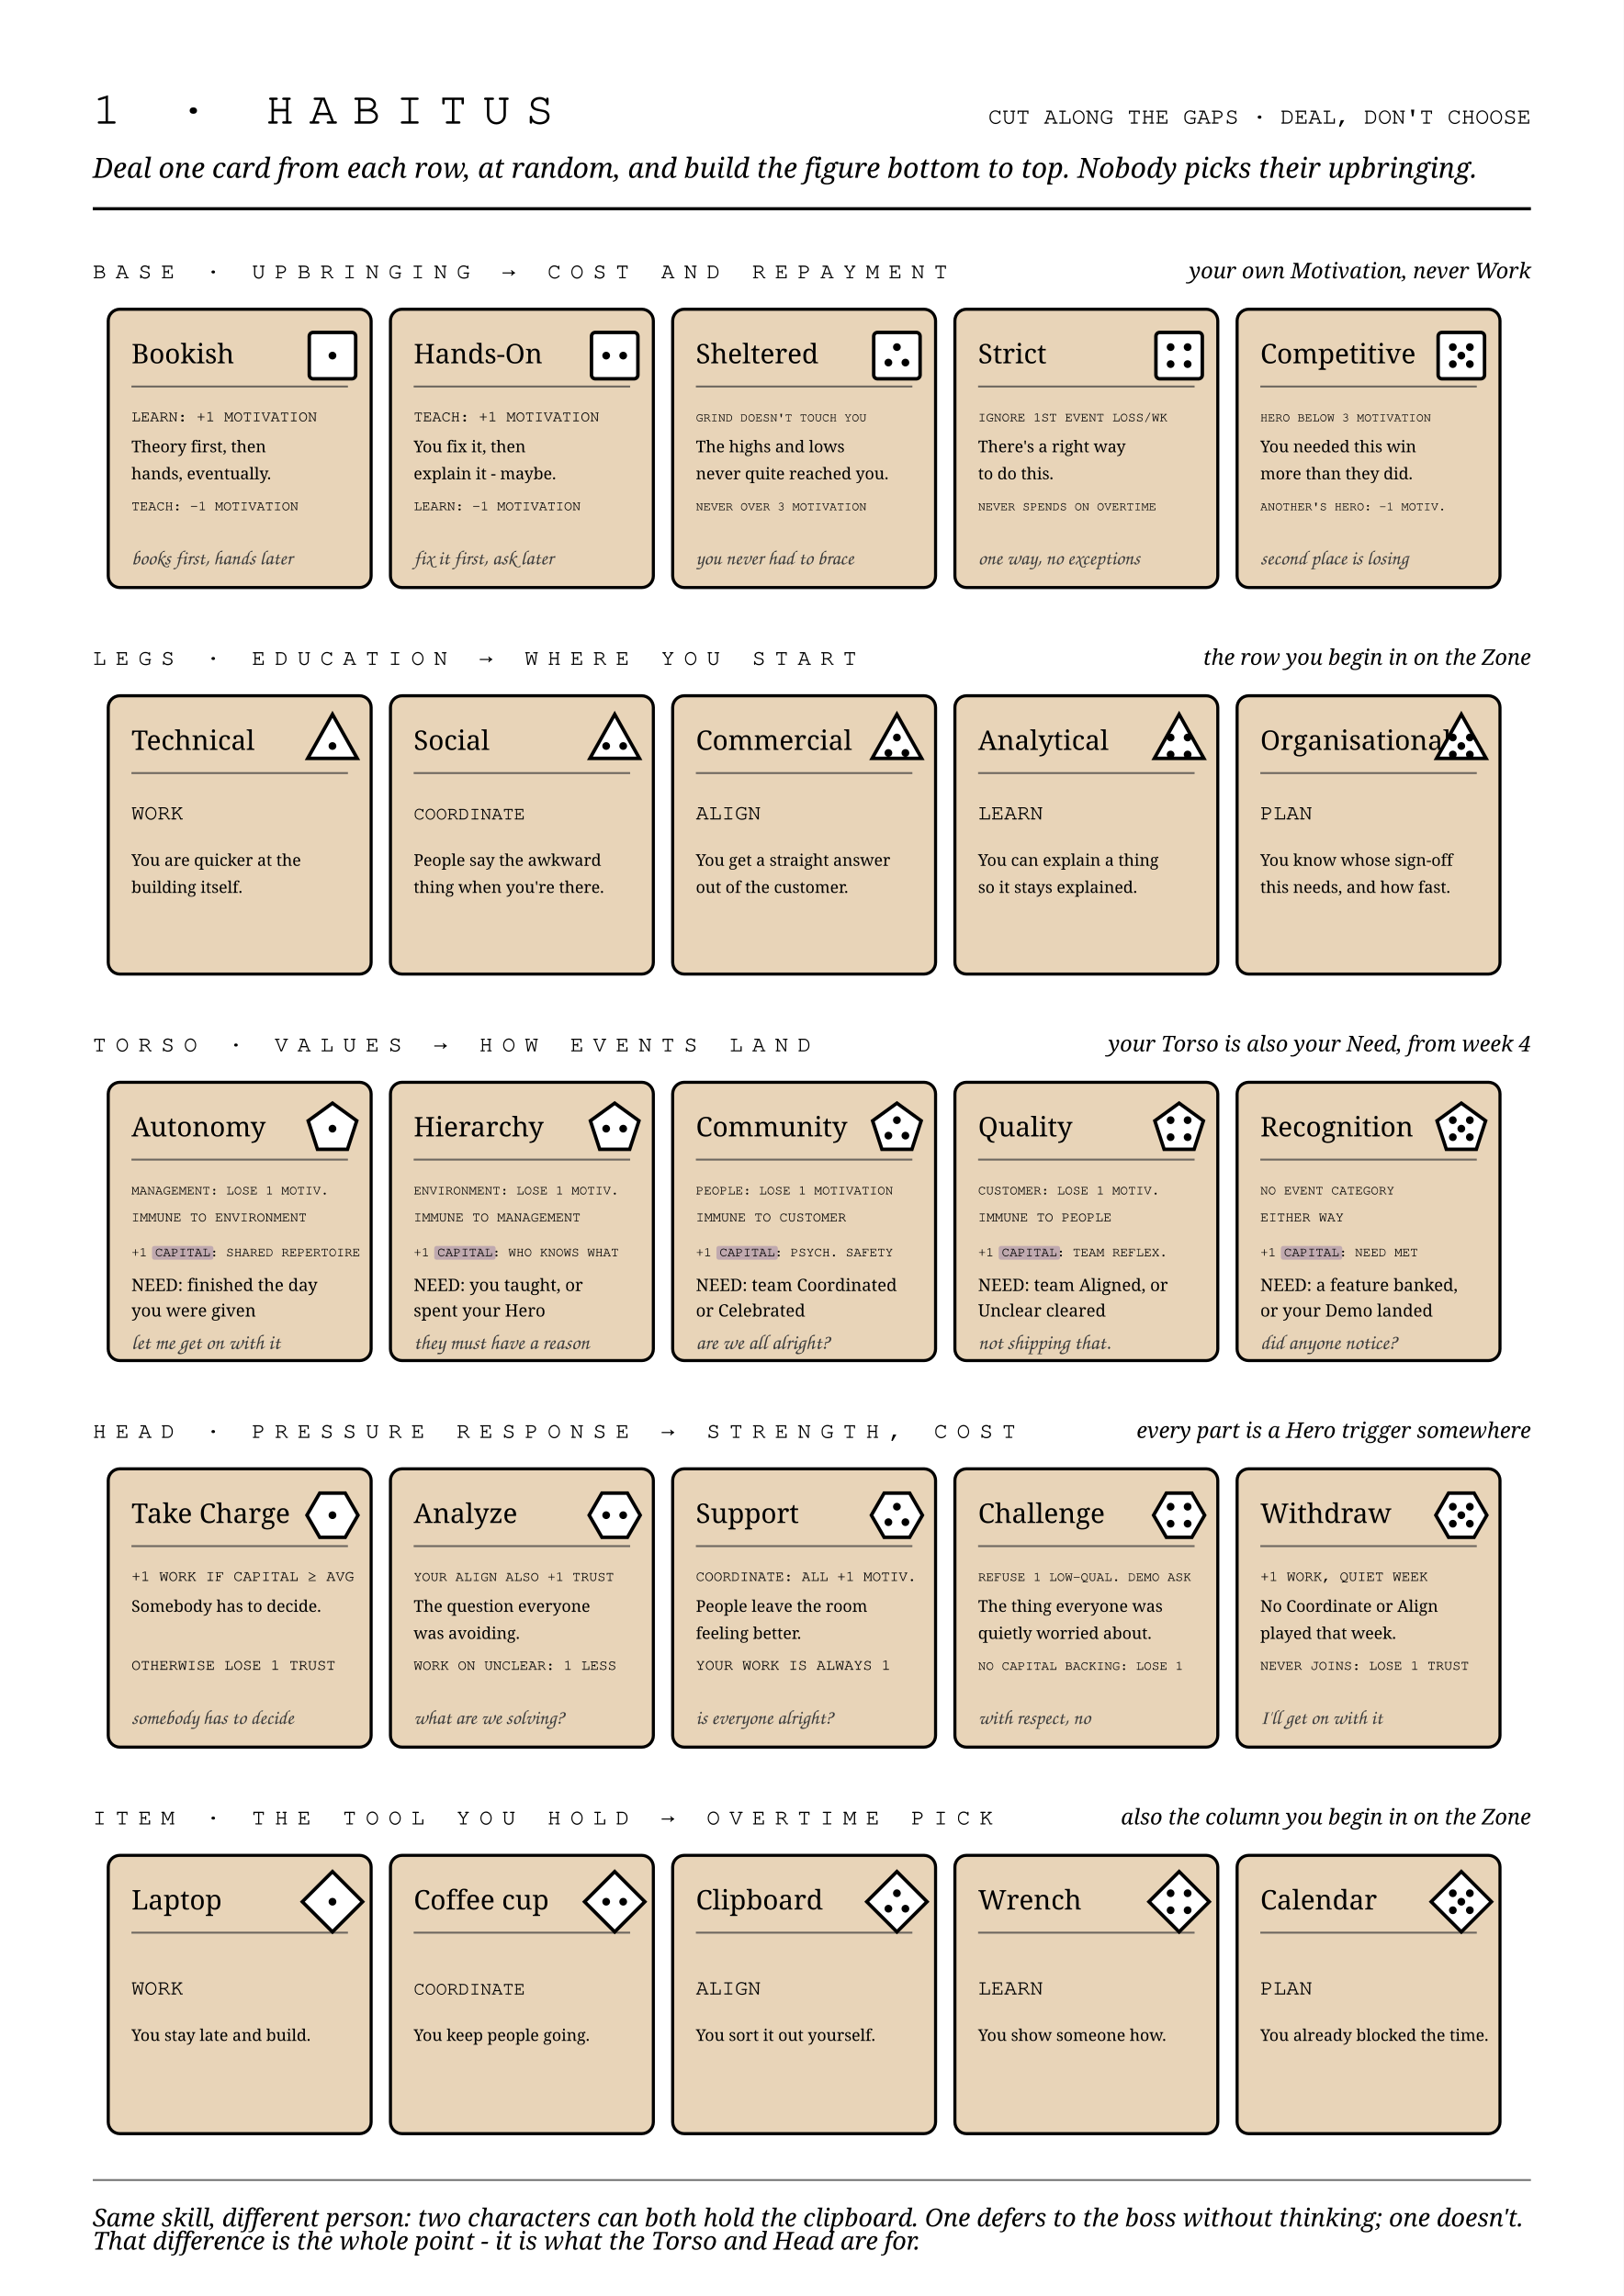
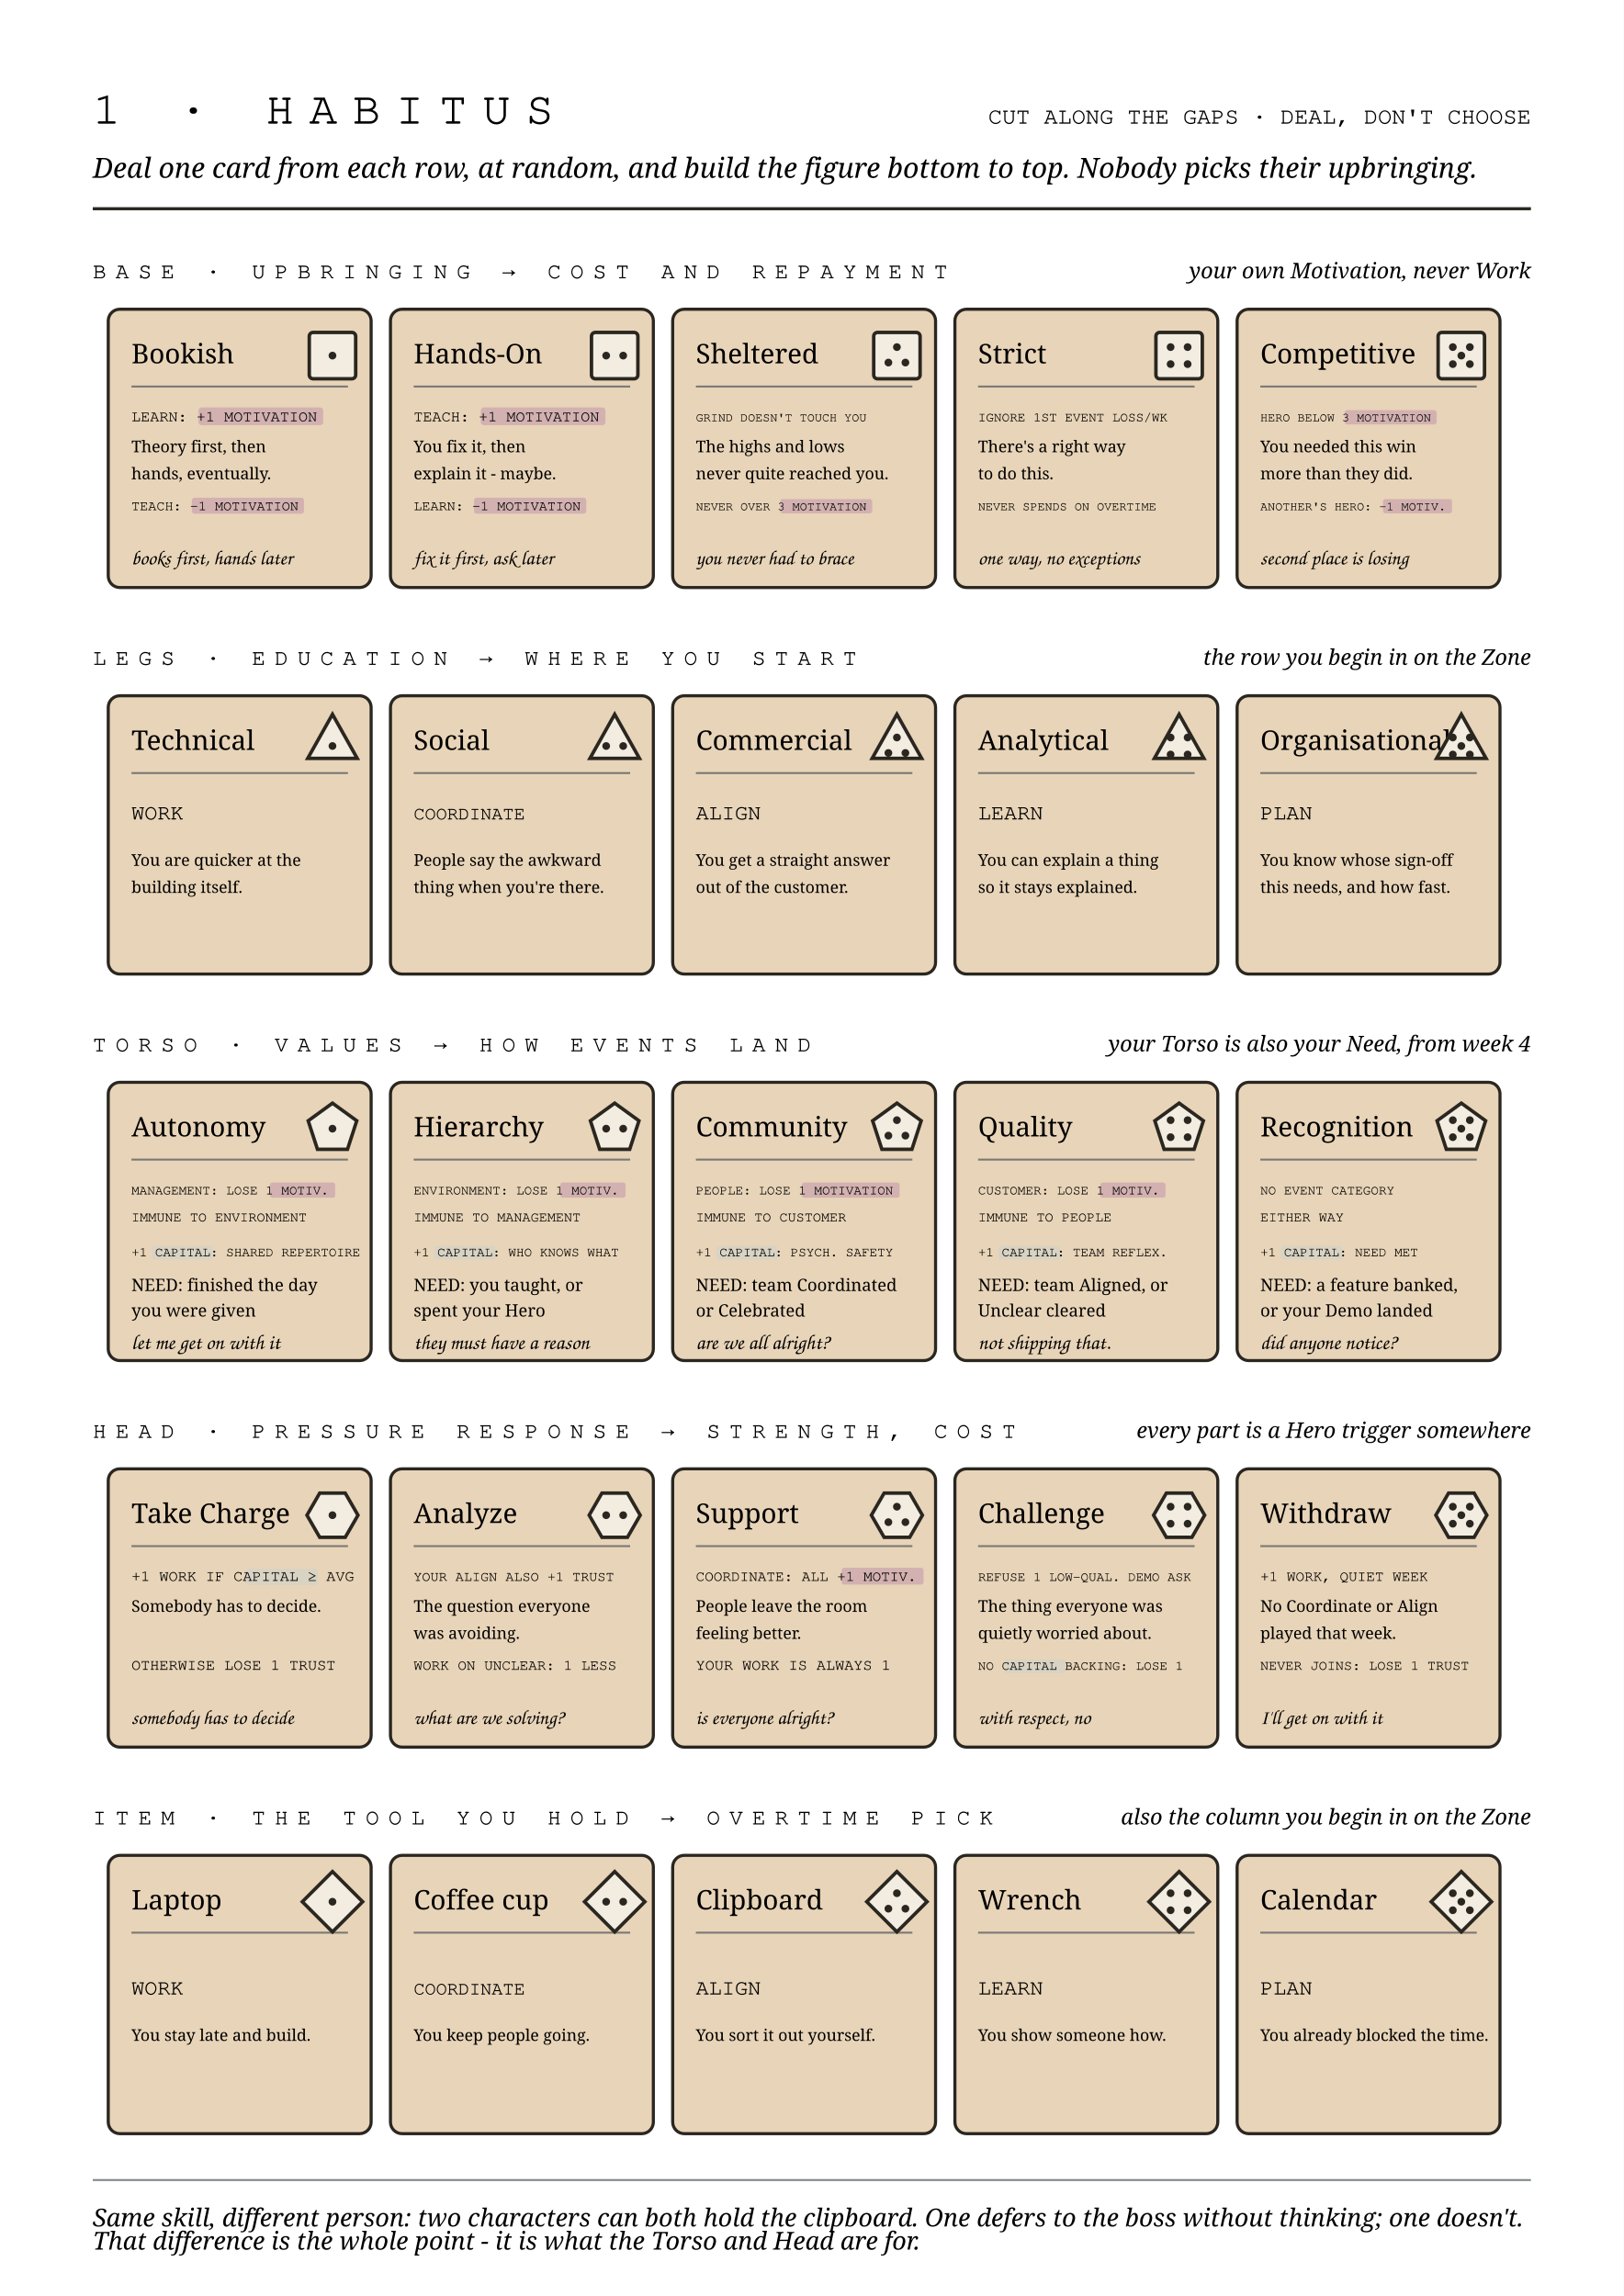
<svg xmlns="http://www.w3.org/2000/svg" width="210mm" height="297mm" viewBox="0 0 210 297">
  <style>
  .serif { font-family:"EB Garamond",Garamond,Georgia,serif; fill:#000000; }
  .mono  { font-family:"IBM Plex Mono","Courier Prime",Courier,monospace; fill:#000000; }
-   .hand  { font-family:"Caveat","Segoe Script",cursive; fill:#3A3A3A; }
-   .cut   { fill:#E8D4B8; stroke:#000000; stroke-width:.4; }
-   .hair  { stroke:#3A3A3A; stroke-width:.25; fill:none; opacity:.7; }
+   .hand  { font-family:"Caveat","Segoe Script",cursive; fill:#000000; }
+   .cut   { fill:#E8D4B8; stroke:#2A2620; stroke-width:.4; }
+   .hair  { stroke:#4A5259; stroke-width:.25; fill:none; opacity:.7; }
  .nm    { font-size:4.2px; }
  .ef    { font-size:2.5px; }
  .rl    { font-size:2.9px; letter-spacing:1.2px; }
-   .ic    { fill:#FFFFFF; stroke:#000000; stroke-width:.45; }
-   .pip   { fill:#000000; stroke:none; }
+   .ic    { fill:#F2EDE0; stroke:#2A2620; stroke-width:.45; }
+   .pip   { fill:#2A2620; stroke:none; }
</style>
  <defs>
    <g id="sh-base">
      <rect x="-3" y="-3" width="6" height="6" rx=".5" class="ic" />
    </g>
    <g id="sh-legs">
      <polygon points="0,-3.6 3.2,2.1 -3.2,2.1" class="ic" />
    </g>
    <g id="sh-torso">
      <polygon points="0,-3.3 3.14,-1.02 1.94,2.67 -1.94,2.67 -3.14,-1.02" class="ic" />
    </g>
    <g id="sh-head">
      <polygon points="3.3,0 1.65,2.86 -1.65,2.86 -3.3,0 -1.65,-2.86 1.65,-2.86" class="ic" />
    </g>
    <g id="sh-item">
      <polygon points="0,-3.9 3.9,0 0,3.9 -3.9,0" class="ic" />
    </g>
    <g id="p1">
      <circle cx="0" cy="0" r=".5" class="pip" />
    </g>
    <g id="p2">
      <circle cx="-1.1" cy="0" r=".5" class="pip" />
      <circle cx="1.1" cy="0" r=".5" class="pip" />
    </g>
    <g id="p3">
      <circle cx="0" cy="-1.1" r=".5" class="pip" />
      <circle cx="-1.1" cy="0.9" r=".5" class="pip" />
      <circle cx="1.1" cy="0.9" r=".5" class="pip" />
    </g>
    <g id="p4">
      <circle cx="-1.1" cy="-1.1" r=".5" class="pip" />
      <circle cx="1.1" cy="-1.1" r=".5" class="pip" />
      <circle cx="-1.1" cy="1.1" r=".5" class="pip" />
      <circle cx="1.1" cy="1.1" r=".5" class="pip" />
    </g>
    <g id="p5">
      <circle cx="-1.1" cy="-1.1" r=".5" class="pip" />
      <circle cx="1.1" cy="-1.1" r=".5" class="pip" />
      <circle cx="0" cy="0" r=".5" class="pip" />
      <circle cx="-1.1" cy="1.1" r=".5" class="pip" />
      <circle cx="1.1" cy="1.1" r=".5" class="pip" />
    </g>
  </defs>
  <rect width="210" height="297" fill="#FFFFFF" />
  <text x="12" y="16" class="mono" font-size="6" letter-spacing="2">1 · HABITUS</text>
  <text x="12" y="23" class="serif" font-size="3.6" font-style="italic">Deal one card from each row, at random, and build the figure bottom to top. Nobody picks their upbringing.</text>
-   <text x="198" y="16" class="mono" font-size="3" text-anchor="end" fill="#3A3A3A">CUT ALONG THE GAPS · DEAL, DON'T CHOOSE</text>
-   <line x1="12" y1="27" x2="198" y2="27" stroke="#000000" stroke-width=".4" />
+   <text x="198" y="16" class="mono" font-size="3" text-anchor="end">CUT ALONG THE GAPS · DEAL, DON'T CHOOSE</text>
+   <line x1="12" y1="27" x2="198" y2="27" stroke="#2A2620" stroke-width=".4" />
  <text x="12" y="36" class="mono rl">BASE · UPBRINGING → COST AND REPAYMENT</text>
  <text x="198" y="36" class="serif" font-size="2.8" text-anchor="end" font-style="italic">your own Motivation, never Work</text>
  <g>
    <rect x="14" y="40" width="34" height="36" rx="1.5" class="cut" />
    <text x="17" y="47" class="serif" font-size="3.5">Bookish</text>
    <line x1="17" y1="50" x2="45" y2="50" class="hair" />
+     <rect x="25.68" y="52.7" width="16.12" height="2.3" rx=".4" fill="#D3B1B1" />
    <text x="17" y="54.5" class="mono" font-size="2">LEARN: +1 MOTIVATION</text>
    <text x="17" y="58.5" class="serif" font-size="2.1">Theory first, then</text>
    <text x="17" y="62" class="serif" font-size="2.1">hands, eventually.</text>
-     <text x="17" y="66" class="mono" font-size="1.8" fill="#B03A2E">TEACH: -1 MOTIVATION</text>
+     <rect x="24.81" y="64.38" width="14.51" height="2.07" rx=".35" fill="#D3B1B1" />
+     <text x="17" y="66" class="mono" font-size="1.8">TEACH: -1 MOTIVATION</text>
    <text x="17" y="73" class="hand" font-size="2.6">books first, hands later</text>
    <rect x="50.5" y="40" width="34" height="36" rx="1.5" class="cut" />
    <text x="53.5" y="47" class="serif" font-size="3.5">Hands-On</text>
    <line x1="53.5" y1="50" x2="81.5" y2="50" class="hair" />
+     <rect x="62.18" y="52.7" width="16.12" height="2.3" rx=".4" fill="#D3B1B1" />
    <text x="53.5" y="54.5" class="mono" font-size="2">TEACH: +1 MOTIVATION</text>
    <text x="53.5" y="58.5" class="serif" font-size="2.1">You fix it, then</text>
    <text x="53.5" y="62" class="serif" font-size="2.1">explain it - maybe.</text>
-     <text x="53.5" y="66" class="mono" font-size="1.8" fill="#B03A2E">LEARN: -1 MOTIVATION</text>
+     <rect x="61.31" y="64.38" width="14.51" height="2.07" rx=".35" fill="#D3B1B1" />
+     <text x="53.5" y="66" class="mono" font-size="1.8">LEARN: -1 MOTIVATION</text>
    <text x="53.5" y="73" class="hand" font-size="2.6">fix it first, ask later</text>
    <rect x="87" y="40" width="34" height="36" rx="1.5" class="cut" />
    <text x="90" y="47" class="serif" font-size="3.5">Sheltered</text>
    <line x1="90" y1="50" x2="118" y2="50" class="hair" />
    <text x="90" y="54.5" class="mono" font-size="1.6">GRIND DOESN'T TOUCH YOU</text>
    <text x="90" y="58.5" class="serif" font-size="2.1">The highs and lows</text>
    <text x="90" y="62" class="serif" font-size="2.1">never quite reached you.</text>
-     <text x="90" y="66" class="mono" font-size="1.6" fill="#B03A2E">NEVER OVER 3 MOTIVATION</text>
+     <rect x="100.91" y="64.56" width="11.9" height="1.84" rx=".3" fill="#D3B1B1" />
+     <text x="90" y="66" class="mono" font-size="1.6">NEVER OVER 3 MOTIVATION</text>
    <text x="90" y="73" class="hand" font-size="2.6">you never had to brace</text>
    <rect x="123.5" y="40" width="34" height="36" rx="1.5" class="cut" />
    <text x="126.5" y="47" class="serif" font-size="3.5">Strict</text>
    <line x1="126.5" y1="50" x2="154.5" y2="50" class="hair" />
    <text x="126.5" y="54.5" class="mono" font-size="1.7">IGNORE 1ST EVENT LOSS/WK</text>
    <text x="126.5" y="58.5" class="serif" font-size="2.1">There's a right way</text>
    <text x="126.5" y="62" class="serif" font-size="2.1">to do this.</text>
-     <text x="126.5" y="66" class="mono" font-size="1.6" fill="#B03A2E">NEVER SPENDS ON OVERTIME</text>
+     <text x="126.5" y="66" class="mono" font-size="1.6">NEVER SPENDS ON OVERTIME</text>
    <text x="126.5" y="73" class="hand" font-size="2.6">one way, no exceptions</text>
    <rect x="160" y="40" width="34" height="36" rx="1.5" class="cut" />
    <text x="163" y="47" class="serif" font-size="3.5">Competitive</text>
    <line x1="163" y1="50" x2="191" y2="50" class="hair" />
+     <rect x="173.91" y="53.06" width="11.9" height="1.84" rx=".3" fill="#D3B1B1" />
    <text x="163" y="54.5" class="mono" font-size="1.6">HERO BELOW 3 MOTIVATION</text>
    <text x="163" y="58.5" class="serif" font-size="2.1">You needed this win</text>
    <text x="163" y="62" class="serif" font-size="2.1">more than they did.</text>
-     <text x="163" y="66" class="mono" font-size="1.6" fill="#B03A2E">ANOTHER'S HERO: -1 MOTIV.</text>
+     <rect x="178.87" y="64.56" width="8.93" height="1.84" rx=".3" fill="#D3B1B1" />
+     <text x="163" y="66" class="mono" font-size="1.6">ANOTHER'S HERO: -1 MOTIV.</text>
    <text x="163" y="73" class="hand" font-size="2.6">second place is losing</text>
  </g>
  <text x="12" y="86" class="mono rl">LEGS · EDUCATION → WHERE YOU START</text>
  <text x="198" y="86" class="serif" font-size="2.8" text-anchor="end" font-style="italic">the row you begin in on the Zone</text>
  <g>
    <rect x="14" y="90" width="34" height="36" rx="1.5" class="cut" />
    <text x="17" y="97" class="serif" font-size="3.5">Technical</text>
    <line x1="17" y1="100" x2="45" y2="100" class="hair" />
    <text x="17" y="106" class="mono" font-size="2.8">WORK</text>
    <text x="17" y="112" class="serif" font-size="2.1">You are quicker at the</text>
    <text x="17" y="115.5" class="serif" font-size="2.1">building itself.</text>
    <rect x="50.5" y="90" width="34" height="36" rx="1.5" class="cut" />
    <text x="53.5" y="97" class="serif" font-size="3.5">Social</text>
    <line x1="53.5" y1="100" x2="81.5" y2="100" class="hair" />
    <text x="53.5" y="106" class="mono" font-size="2.4">COORDINATE</text>
    <text x="53.5" y="112" class="serif" font-size="2.1">People say the awkward</text>
    <text x="53.5" y="115.5" class="serif" font-size="2.1">thing when you're there.</text>
    <rect x="87" y="90" width="34" height="36" rx="1.5" class="cut" />
    <text x="90" y="97" class="serif" font-size="3.5">Commercial</text>
    <line x1="90" y1="100" x2="118" y2="100" class="hair" />
    <text x="90" y="106" class="mono" font-size="2.8">ALIGN</text>
    <text x="90" y="112" class="serif" font-size="2.1">You get a straight answer</text>
    <text x="90" y="115.5" class="serif" font-size="2.1">out of the customer.</text>
    <rect x="123.5" y="90" width="34" height="36" rx="1.5" class="cut" />
    <text x="126.5" y="97" class="serif" font-size="3.5">Analytical</text>
    <line x1="126.5" y1="100" x2="154.5" y2="100" class="hair" />
    <text x="126.5" y="106" class="mono" font-size="2.8">LEARN</text>
    <text x="126.5" y="112" class="serif" font-size="2.1">You can explain a thing</text>
    <text x="126.5" y="115.5" class="serif" font-size="2.1">so it stays explained.</text>
    <rect x="160" y="90" width="34" height="36" rx="1.5" class="cut" />
    <text x="163" y="97" class="serif" font-size="3.5">Organisational</text>
    <line x1="163" y1="100" x2="191" y2="100" class="hair" />
    <text x="163" y="106" class="mono" font-size="2.8">PLAN</text>
    <text x="163" y="112" class="serif" font-size="2.1">You know whose sign-off</text>
    <text x="163" y="115.5" class="serif" font-size="2.1">this needs, and how fast.</text>
  </g>
  <text x="12" y="136" class="mono rl">TORSO · VALUES → HOW EVENTS LAND</text>
  <text x="198" y="136" class="serif" font-size="2.8" text-anchor="end" font-style="italic">your Torso is also your Need, from week 4</text>
  <g>
    <rect x="14" y="140" width="34" height="36" rx="1.5" class="cut" />
    <text x="17" y="147" class="serif" font-size="3.5">Autonomy</text>
    <line x1="17" y1="150" x2="45" y2="150" class="hair" />
-     <text x="17" y="154.5" class="mono" font-size="1.7" fill="#B03A2E">MANAGEMENT: LOSE 1 MOTIV.</text>
-     <text x="17" y="158" class="mono" font-size="1.8" fill="#3A3A3A">IMMUNE TO ENVIRONMENT</text>
-     <rect x="19.66" y="161.17" width="7.94" height="1.78" rx=".3" fill="#6B4C9A" fill-opacity=".32" />
+     <rect x="34.92" y="152.97" width="8.43" height="1.96" rx=".3" fill="#D3B1B1" />
+     <text x="17" y="154.5" class="mono" font-size="1.7">MANAGEMENT: LOSE 1 MOTIV.</text>
+     <text x="17" y="158" class="mono" font-size="1.8">IMMUNE TO ENVIRONMENT</text>
+     <rect x="19.66" y="161.17" width="7.94" height="1.78" rx=".3" fill="#D9D3C4" />
    <text x="17" y="162.5" class="mono" font-size="1.7">+1 <tspan>CAPITAL</tspan>: SHARED REPERTOIRE</text>
    <text x="17" y="167" class="serif" font-size="2.2">NEED: finished the day</text>
    <text x="17" y="170.3" class="serif" font-size="2.2">you were given</text>
    <text x="17" y="174.5" class="hand" font-size="2.7">let me get on with it</text>
    <rect x="50.5" y="140" width="34" height="36" rx="1.5" class="cut" />
    <text x="53.5" y="147" class="serif" font-size="3.5">Hierarchy</text>
    <line x1="53.5" y1="150" x2="81.5" y2="150" class="hair" />
-     <text x="53.5" y="154.5" class="mono" font-size="1.7" fill="#B03A2E">ENVIRONMENT: LOSE 1 MOTIV.</text>
-     <text x="53.5" y="158" class="mono" font-size="1.8" fill="#3A3A3A">IMMUNE TO MANAGEMENT</text>
-     <rect x="56.16" y="161.17" width="7.94" height="1.78" rx=".3" fill="#6B4C9A" fill-opacity=".32" />
+     <rect x="72.47" y="152.97" width="8.43" height="1.96" rx=".3" fill="#D3B1B1" />
+     <text x="53.5" y="154.5" class="mono" font-size="1.7">ENVIRONMENT: LOSE 1 MOTIV.</text>
+     <text x="53.5" y="158" class="mono" font-size="1.8">IMMUNE TO MANAGEMENT</text>
+     <rect x="56.16" y="161.17" width="7.94" height="1.78" rx=".3" fill="#D9D3C4" />
    <text x="53.5" y="162.5" class="mono" font-size="1.7">+1 <tspan>CAPITAL</tspan>: WHO KNOWS WHAT</text>
    <text x="53.5" y="167" class="serif" font-size="2.2">NEED: you taught, or</text>
    <text x="53.5" y="170.3" class="serif" font-size="2.2">spent your Hero</text>
    <text x="53.5" y="174.5" class="hand" font-size="2.7">they must have a reason</text>
    <rect x="87" y="140" width="34" height="36" rx="1.5" class="cut" />
    <text x="90" y="147" class="serif" font-size="3.5">Community</text>
    <line x1="90" y1="150" x2="118" y2="150" class="hair" />
-     <text x="90" y="154.5" class="mono" font-size="1.7" fill="#B03A2E">PEOPLE: LOSE 1 MOTIVATION</text>
-     <text x="90" y="158" class="mono" font-size="1.8" fill="#3A3A3A">IMMUNE TO CUSTOMER</text>
-     <rect x="92.66" y="161.17" width="7.94" height="1.78" rx=".3" fill="#6B4C9A" fill-opacity=".32" />
+     <rect x="103.7" y="152.97" width="12.65" height="1.96" rx=".3" fill="#D3B1B1" />
+     <text x="90" y="154.5" class="mono" font-size="1.7">PEOPLE: LOSE 1 MOTIVATION</text>
+     <text x="90" y="158" class="mono" font-size="1.8">IMMUNE TO CUSTOMER</text>
+     <rect x="92.66" y="161.17" width="7.94" height="1.78" rx=".3" fill="#D9D3C4" />
    <text x="90" y="162.5" class="mono" font-size="1.7">+1 <tspan>CAPITAL</tspan>: PSYCH. SAFETY</text>
    <text x="90" y="167" class="serif" font-size="2.2">NEED: team Coordinated</text>
    <text x="90" y="170.3" class="serif" font-size="2.2">or Celebrated</text>
    <text x="90" y="174.5" class="hand" font-size="2.7">are we all alright?</text>
    <rect x="123.5" y="140" width="34" height="36" rx="1.5" class="cut" />
    <text x="126.5" y="147" class="serif" font-size="3.5">Quality</text>
    <line x1="126.5" y1="150" x2="154.5" y2="150" class="hair" />
-     <text x="126.5" y="154.5" class="mono" font-size="1.7" fill="#B03A2E">CUSTOMER: LOSE 1 MOTIV.</text>
-     <text x="126.5" y="158" class="mono" font-size="1.8" fill="#3A3A3A">IMMUNE TO PEOPLE</text>
-     <rect x="129.16" y="161.17" width="7.94" height="1.78" rx=".3" fill="#6B4C9A" fill-opacity=".32" />
+     <rect x="142.31" y="152.97" width="8.43" height="1.96" rx=".3" fill="#D3B1B1" />
+     <text x="126.5" y="154.5" class="mono" font-size="1.7">CUSTOMER: LOSE 1 MOTIV.</text>
+     <text x="126.5" y="158" class="mono" font-size="1.8">IMMUNE TO PEOPLE</text>
+     <rect x="129.16" y="161.17" width="7.94" height="1.78" rx=".3" fill="#D9D3C4" />
    <text x="126.5" y="162.5" class="mono" font-size="1.7">+1 <tspan>CAPITAL</tspan>: TEAM REFLEX.</text>
    <text x="126.5" y="167" class="serif" font-size="2.2">NEED: team Aligned, or</text>
    <text x="126.5" y="170.3" class="serif" font-size="2.2">Unclear cleared</text>
    <text x="126.5" y="174.5" class="hand" font-size="2.7">not shipping that.</text>
    <rect x="160" y="140" width="34" height="36" rx="1.5" class="cut" />
    <text x="163" y="147" class="serif" font-size="3.5">Recognition</text>
    <line x1="163" y1="150" x2="191" y2="150" class="hair" />
-     <text x="163" y="154.5" class="mono" font-size="1.7" fill="#3A3A3A">NO EVENT CATEGORY</text>
-     <text x="163" y="158" class="mono" font-size="1.8" fill="#3A3A3A">EITHER WAY</text>
-     <rect x="165.66" y="161.17" width="7.94" height="1.78" rx=".3" fill="#6B4C9A" fill-opacity=".32" />
+     <text x="163" y="154.5" class="mono" font-size="1.7">NO EVENT CATEGORY</text>
+     <text x="163" y="158" class="mono" font-size="1.8">EITHER WAY</text>
+     <rect x="165.66" y="161.17" width="7.94" height="1.78" rx=".3" fill="#D9D3C4" />
    <text x="163" y="162.5" class="mono" font-size="1.7">+1 <tspan>CAPITAL</tspan>: NEED MET</text>
    <text x="163" y="167" class="serif" font-size="2.2">NEED: a feature banked,</text>
    <text x="163" y="170.3" class="serif" font-size="2.2">or your Demo landed</text>
    <text x="163" y="174.5" class="hand" font-size="2.7">did anyone notice?</text>
  </g>
  <text x="12" y="186" class="mono rl">HEAD · PRESSURE RESPONSE → STRENGTH, COST</text>
  <text x="198" y="186" class="serif" font-size="2.8" text-anchor="end" font-style="italic">every part is a Hero trigger somewhere</text>
  <g>
    <rect x="14" y="190" width="34" height="36" rx="1.5" class="cut" />
    <text x="17" y="197" class="serif" font-size="3.5">Take Charge</text>
    <line x1="17" y1="200" x2="45" y2="200" class="hair" />
-     <text x="17" y="204.5" class="mono" font-size="2" fill="#3A3A3A">+1 WORK IF CAPITAL ≥ AVG</text>
+     <rect x="31.7" y="202.93" width="9.4" height="2.1" rx=".35" fill="#D9D3C4" />
+     <text x="17" y="204.5" class="mono" font-size="2">+1 WORK IF CAPITAL ≥ AVG</text>
    <text x="17" y="208.5" class="serif" font-size="2.1">Somebody has to decide.</text>
-     <text x="17" y="216" class="mono" font-size="2" fill="#B03A2E">OTHERWISE LOSE 1 TRUST</text>
+     <text x="17" y="216" class="mono" font-size="2">OTHERWISE LOSE 1 TRUST</text>
    <text x="17" y="223" class="hand" font-size="2.6">somebody has to decide</text>
    <rect x="50.5" y="190" width="34" height="36" rx="1.5" class="cut" />
    <text x="53.5" y="197" class="serif" font-size="3.5">Analyze</text>
    <line x1="53.5" y1="200" x2="81.5" y2="200" class="hair" />
    <text x="53.5" y="204.5" class="mono" font-size="1.8">YOUR ALIGN ALSO +1 TRUST</text>
    <text x="53.5" y="208.5" class="serif" font-size="2.1">The question everyone</text>
    <text x="53.5" y="212" class="serif" font-size="2.1">was avoiding.</text>
-     <text x="53.5" y="216" class="mono" font-size="1.9" fill="#B03A2E">WORK ON UNCLEAR: 1 LESS</text>
+     <text x="53.5" y="216" class="mono" font-size="1.9">WORK ON UNCLEAR: 1 LESS</text>
    <text x="53.5" y="223" class="hand" font-size="2.6">what are we solving?</text>
    <rect x="87" y="190" width="34" height="36" rx="1.5" class="cut" />
    <text x="90" y="197" class="serif" font-size="3.5">Support</text>
    <line x1="90" y1="200" x2="118" y2="200" class="hair" />
+     <rect x="108.85" y="202.79" width="10.6" height="2.19" rx=".35" fill="#D3B1B1" />
    <text x="90" y="204.5" class="mono" font-size="1.9">COORDINATE: ALL +1 MOTIV.</text>
    <text x="90" y="208.5" class="serif" font-size="2.1">People leave the room</text>
    <text x="90" y="212" class="serif" font-size="2.1">feeling better.</text>
-     <text x="90" y="216" class="mono" font-size="2" fill="#B03A2E">YOUR WORK IS ALWAYS 1</text>
+     <text x="90" y="216" class="mono" font-size="2">YOUR WORK IS ALWAYS 1</text>
    <text x="90" y="223" class="hand" font-size="2.6">is everyone alright?</text>
    <rect x="123.5" y="190" width="34" height="36" rx="1.5" class="cut" />
    <text x="126.5" y="197" class="serif" font-size="3.5">Challenge</text>
    <line x1="126.5" y1="200" x2="154.5" y2="200" class="hair" />
    <text x="126.5" y="204.5" class="mono" font-size="1.7">REFUSE 1 LOW-QUAL. DEMO ASK</text>
    <text x="126.5" y="208.5" class="serif" font-size="2.1">The thing everyone was</text>
    <text x="126.5" y="212" class="serif" font-size="2.1">quietly worried about.</text>
-     <text x="126.5" y="216" class="mono" font-size="1.7" fill="#B03A2E">NO CAPITAL BACKING: LOSE 1</text>
+     <rect x="129.9" y="214.67" width="7.94" height="1.78" rx=".3" fill="#D9D3C4" />
+     <text x="126.5" y="216" class="mono" font-size="1.7">NO CAPITAL BACKING: LOSE 1</text>
    <text x="126.5" y="223" class="hand" font-size="2.6">with respect, no</text>
    <rect x="160" y="190" width="34" height="36" rx="1.5" class="cut" />
    <text x="163" y="197" class="serif" font-size="3.5">Withdraw</text>
    <line x1="163" y1="200" x2="191" y2="200" class="hair" />
    <text x="163" y="204.5" class="mono" font-size="1.9">+1 WORK, QUIET WEEK</text>
    <text x="163" y="208.5" class="serif" font-size="2.1">No Coordinate or Align</text>
    <text x="163" y="212" class="serif" font-size="2.1">played that week.</text>
-     <text x="163" y="216" class="mono" font-size="1.8" fill="#B03A2E">NEVER JOINS: LOSE 1 TRUST</text>
+     <text x="163" y="216" class="mono" font-size="1.8">NEVER JOINS: LOSE 1 TRUST</text>
    <text x="163" y="223" class="hand" font-size="2.6">I'll get on with it</text>
  </g>
  <text x="12" y="236" class="mono rl">ITEM · THE TOOL YOU HOLD → OVERTIME PICK</text>
  <text x="198" y="236" class="serif" font-size="2.8" text-anchor="end" font-style="italic">also the column you begin in on the Zone</text>
  <g>
    <rect x="14" y="240" width="34" height="36" rx="1.5" class="cut" />
    <text x="17" y="247" class="serif" font-size="3.5">Laptop</text>
    <line x1="17" y1="250" x2="45" y2="250" class="hair" />
    <text x="17" y="258" class="mono" font-size="2.8">WORK</text>
    <text x="17" y="264" class="serif" font-size="2.1">You stay late and build.</text>
    <rect x="50.5" y="240" width="34" height="36" rx="1.5" class="cut" />
    <text x="53.5" y="247" class="serif" font-size="3.5">Coffee cup</text>
    <line x1="53.5" y1="250" x2="81.5" y2="250" class="hair" />
    <text x="53.5" y="258" class="mono" font-size="2.4">COORDINATE</text>
    <text x="53.5" y="264" class="serif" font-size="2.1">You keep people going.</text>
    <rect x="87" y="240" width="34" height="36" rx="1.5" class="cut" />
    <text x="90" y="247" class="serif" font-size="3.5">Clipboard</text>
    <line x1="90" y1="250" x2="118" y2="250" class="hair" />
    <text x="90" y="258" class="mono" font-size="2.8">ALIGN</text>
    <text x="90" y="264" class="serif" font-size="2.1">You sort it out yourself.</text>
    <rect x="123.5" y="240" width="34" height="36" rx="1.5" class="cut" />
    <text x="126.5" y="247" class="serif" font-size="3.5">Wrench</text>
    <line x1="126.5" y1="250" x2="154.5" y2="250" class="hair" />
    <text x="126.5" y="258" class="mono" font-size="2.8">LEARN</text>
    <text x="126.5" y="264" class="serif" font-size="2.1">You show someone how.</text>
    <rect x="160" y="240" width="34" height="36" rx="1.5" class="cut" />
    <text x="163" y="247" class="serif" font-size="3.5">Calendar</text>
    <line x1="163" y1="250" x2="191" y2="250" class="hair" />
    <text x="163" y="258" class="mono" font-size="2.8">PLAN</text>
    <text x="163" y="264" class="serif" font-size="2.1">You already blocked the time.</text>
  </g>
  <line x1="12" y1="282" x2="198" y2="282" class="hair" />
  <text x="12" y="288" class="serif" font-size="3.2" font-style="italic">Same skill, different person: two characters can both hold the clipboard. One defers to the boss without thinking; one doesn't.</text>
  <text x="12" y="291" class="serif" font-size="3.2" font-style="italic">That difference is the whole point - it is what the Torso and Head are for.</text>
  <g id="icons">
    <g transform="translate(43,46)">
      <use href="#sh-base" />
      <use href="#p1" />
    </g>
    <g transform="translate(79.5,46)">
      <use href="#sh-base" />
      <use href="#p2" />
    </g>
    <g transform="translate(116,46)">
      <use href="#sh-base" />
      <use href="#p3" />
    </g>
    <g transform="translate(152.5,46)">
      <use href="#sh-base" />
      <use href="#p4" />
    </g>
    <g transform="translate(189,46)">
      <use href="#sh-base" />
      <use href="#p5" />
    </g>
    <g transform="translate(43,96)">
      <use href="#sh-legs" />
      <g transform="translate(0,0.5)">
        <use href="#p1" />
      </g>
    </g>
    <g transform="translate(79.5,96)">
      <use href="#sh-legs" />
      <g transform="translate(0,0.5)">
        <use href="#p2" />
      </g>
    </g>
    <g transform="translate(116,96)">
      <use href="#sh-legs" />
      <g transform="translate(0,0.5)">
        <use href="#p3" />
      </g>
    </g>
    <g transform="translate(152.5,96)">
      <use href="#sh-legs" />
      <g transform="translate(0,0.5)">
        <use href="#p4" />
      </g>
    </g>
    <g transform="translate(189,96)">
      <use href="#sh-legs" />
      <g transform="translate(0,0.5)">
        <use href="#p5" />
      </g>
    </g>
    <g transform="translate(43,146)">
      <use href="#sh-torso" />
      <use href="#p1" />
    </g>
    <g transform="translate(79.5,146)">
      <use href="#sh-torso" />
      <use href="#p2" />
    </g>
    <g transform="translate(116,146)">
      <use href="#sh-torso" />
      <use href="#p3" />
    </g>
    <g transform="translate(152.5,146)">
      <use href="#sh-torso" />
      <use href="#p4" />
    </g>
    <g transform="translate(189,146)">
      <use href="#sh-torso" />
      <use href="#p5" />
    </g>
    <g transform="translate(43,196)">
      <use href="#sh-head" />
      <use href="#p1" />
    </g>
    <g transform="translate(79.5,196)">
      <use href="#sh-head" />
      <use href="#p2" />
    </g>
    <g transform="translate(116,196)">
      <use href="#sh-head" />
      <use href="#p3" />
    </g>
    <g transform="translate(152.5,196)">
      <use href="#sh-head" />
      <use href="#p4" />
    </g>
    <g transform="translate(189,196)">
      <use href="#sh-head" />
      <use href="#p5" />
    </g>
    <g transform="translate(43,246)">
      <use href="#sh-item" />
      <use href="#p1" />
    </g>
    <g transform="translate(79.5,246)">
      <use href="#sh-item" />
      <use href="#p2" />
    </g>
    <g transform="translate(116,246)">
      <use href="#sh-item" />
      <use href="#p3" />
    </g>
    <g transform="translate(152.5,246)">
      <use href="#sh-item" />
      <use href="#p4" />
    </g>
    <g transform="translate(189,246)">
      <use href="#sh-item" />
      <use href="#p5" />
    </g>
  </g>
</svg>
